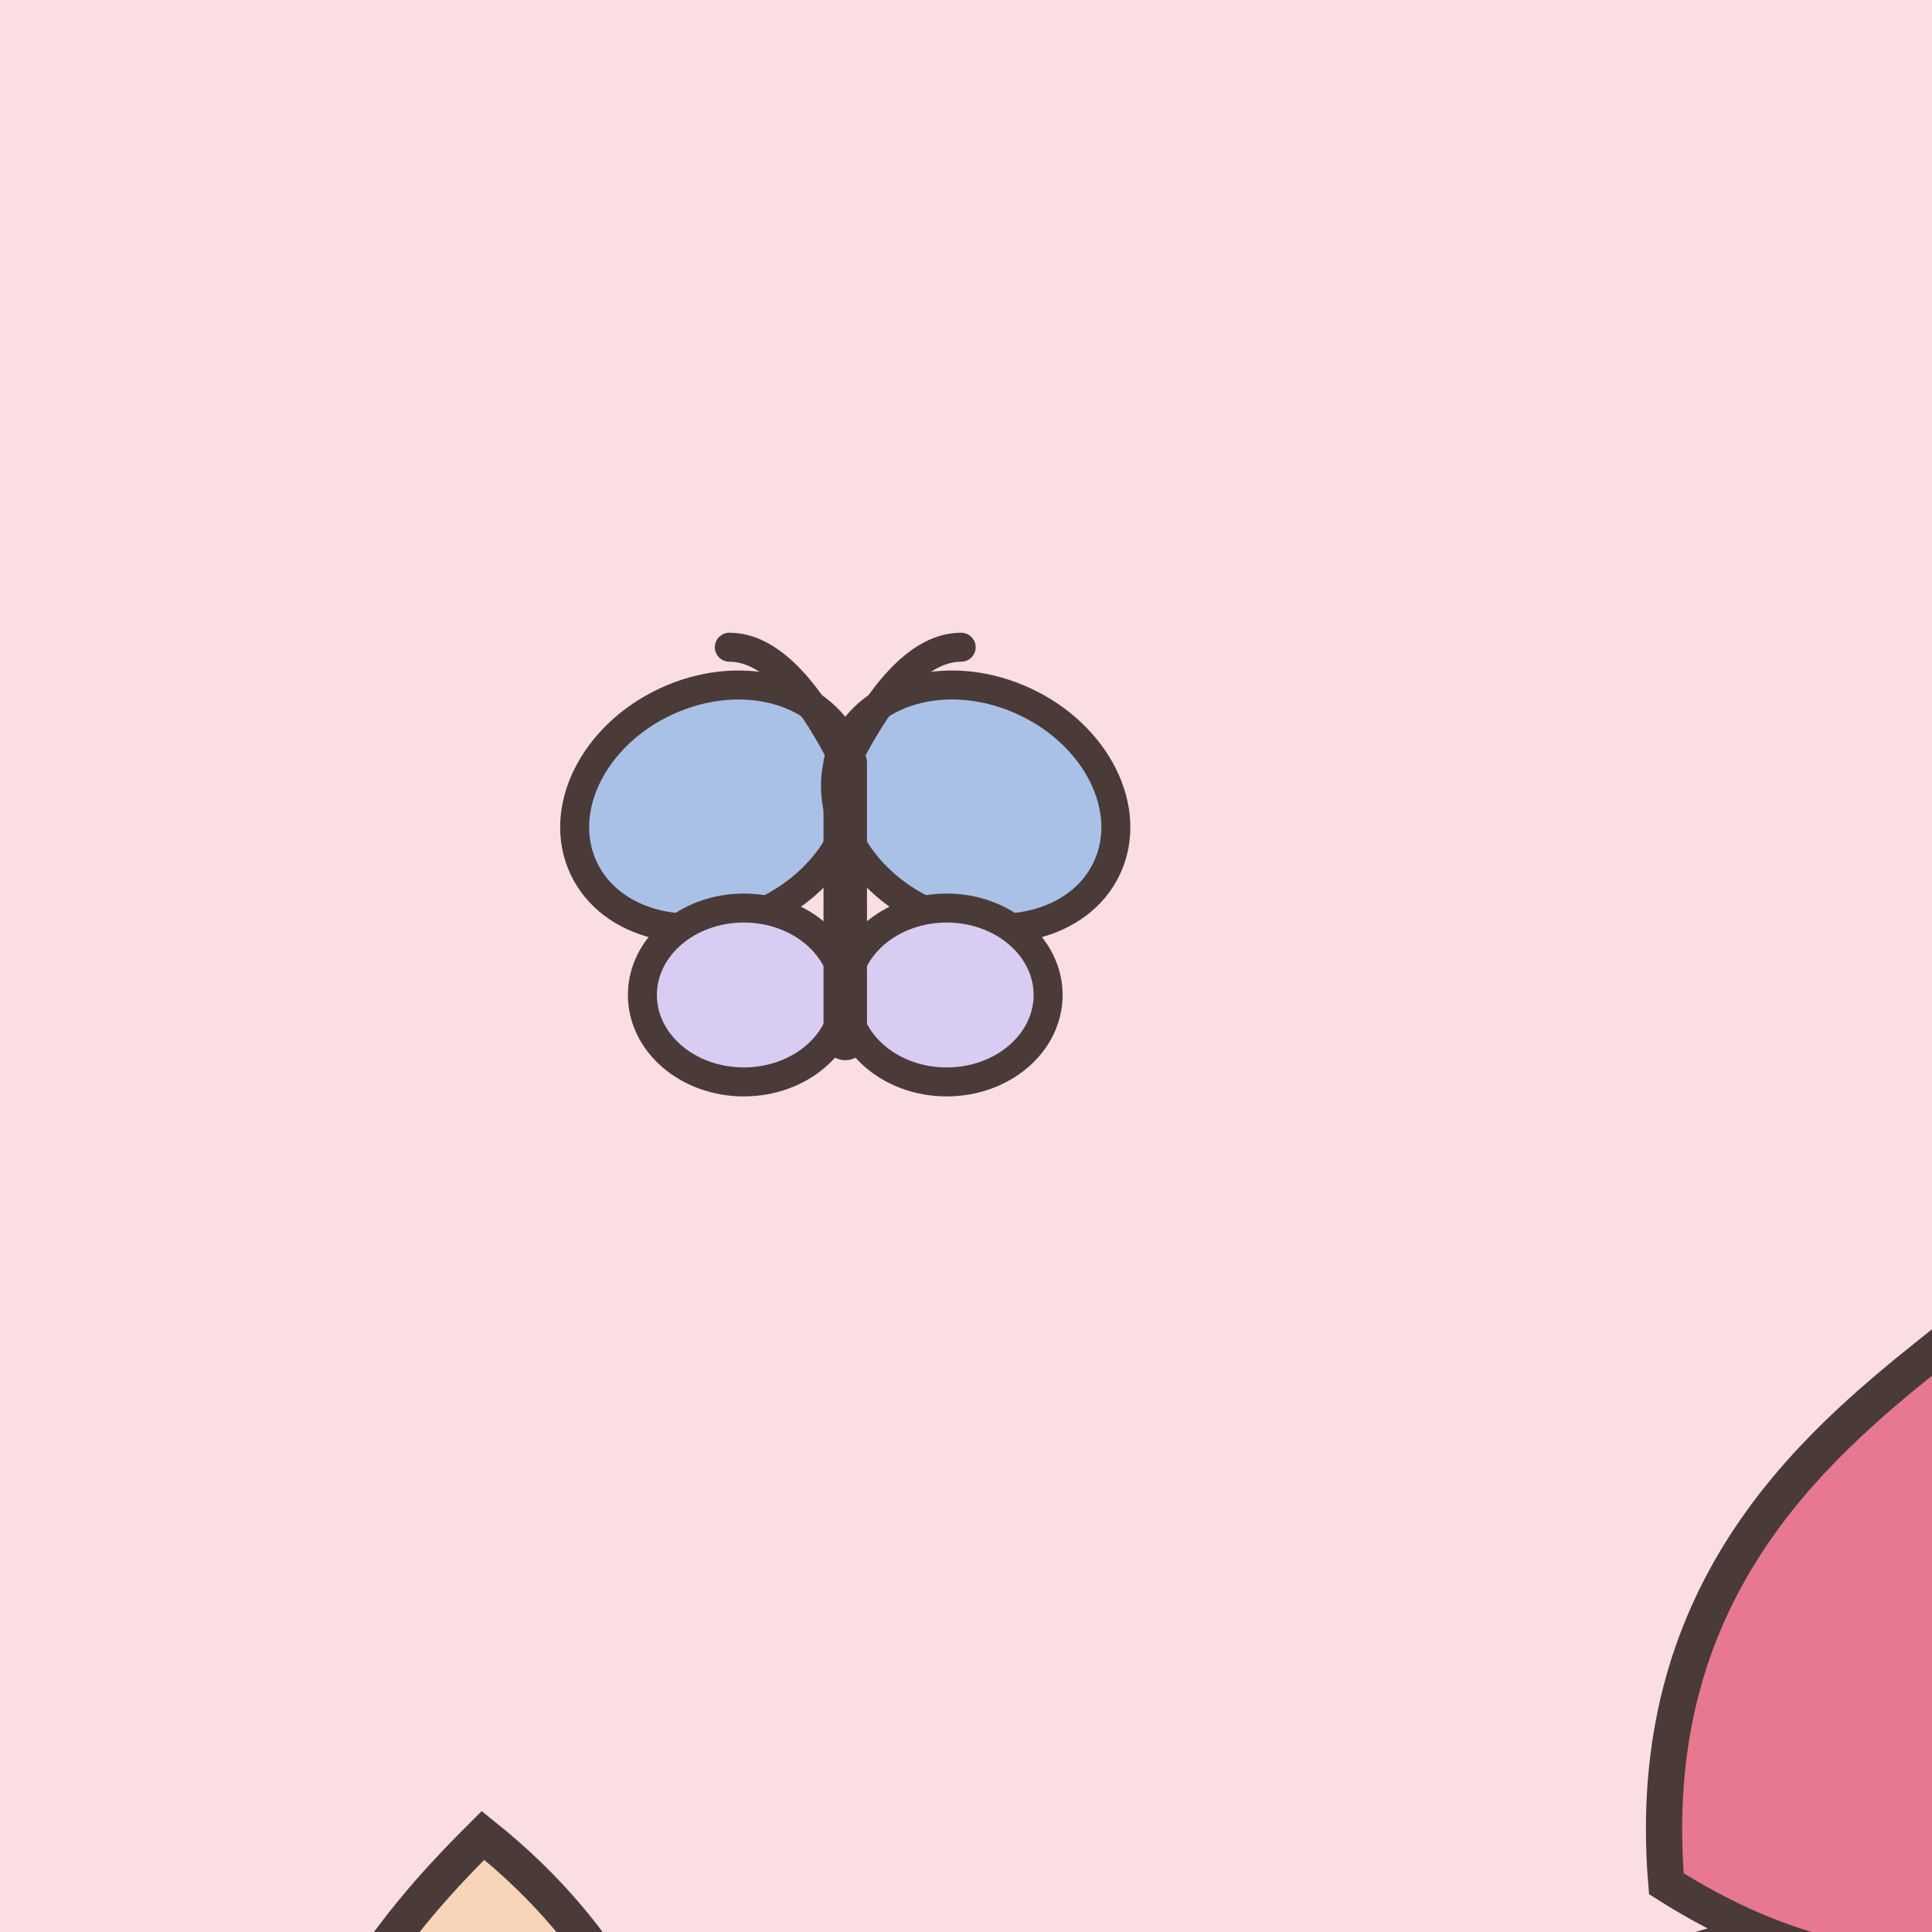
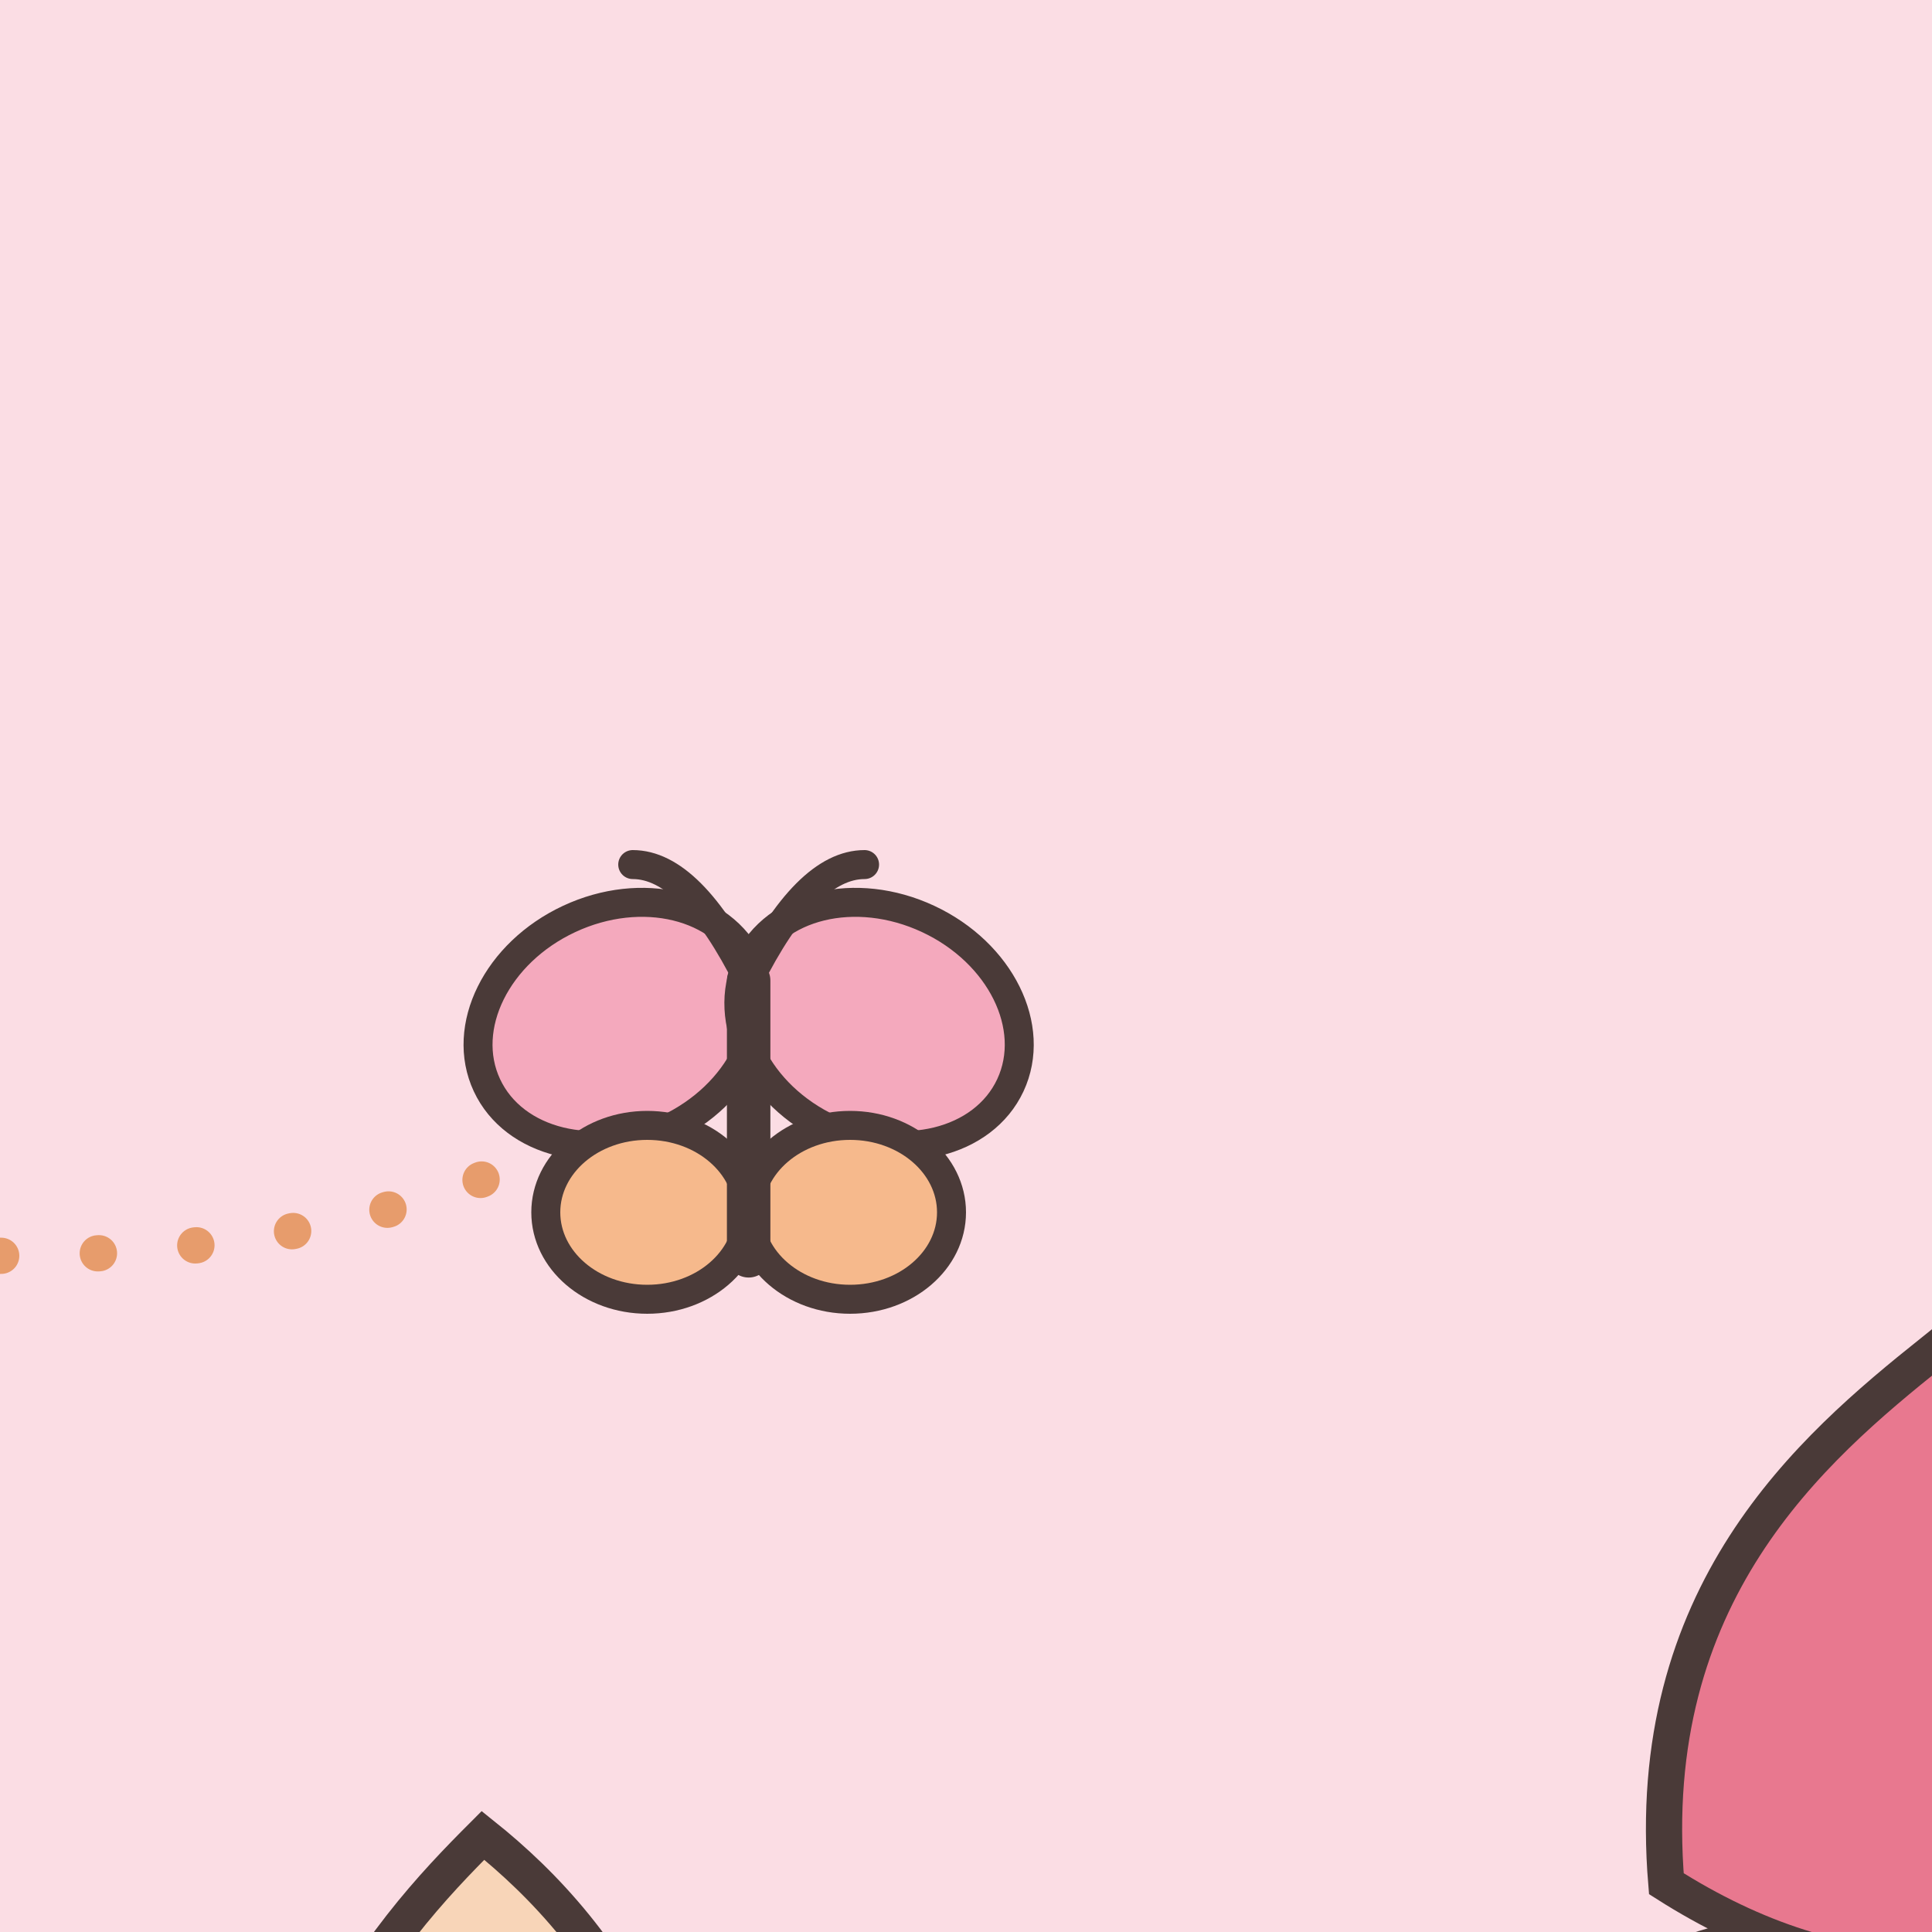
<svg xmlns="http://www.w3.org/2000/svg" width="160" height="160" viewBox="0 0 160 160">
  <rect width="320" height="320" fill="#fbdde4" />
-   <path d="M0 220Q80 190 170 214T320 200V320H0Z" fill="#d8ccf2" />
-   <path d="M0 266Q90 238 190 262T320 254V320H0Z" fill="#9cc08a" stroke="#4a3a38" stroke-width="3" />
-   <path d="M40 320V210M285 320V190" fill="none" stroke="#4a3a38" stroke-width="3" stroke-linecap="round" stroke-linejoin="round" />
+   <path d="M323.0 214.0L329.0 214.0" fill="none" stroke="#f6b98c" stroke-width="3" stroke-linecap="round" stroke-linejoin="round" />
+   <path d="M313.9 235.9L318.2 240.2" fill="none" stroke="#f6b98c" stroke-width="3" stroke-linecap="round" stroke-linejoin="round" />
+   <path d="M292.0 245.0L292.0 251.0" fill="none" stroke="#f6b98c" stroke-width="3" stroke-linecap="round" stroke-linejoin="round" />
+   <path d="M270.1 235.9L265.8 240.2" fill="none" stroke="#f6b98c" stroke-width="3" stroke-linecap="round" stroke-linejoin="round" />
+   <path d="M261.0 214.0L255.0 214.0" fill="none" stroke="#f6b98c" stroke-width="3" stroke-linecap="round" stroke-linejoin="round" />
+   <path d="M270.1 192.1L265.8 187.8" fill="none" stroke="#f6b98c" stroke-width="3" stroke-linecap="round" stroke-linejoin="round" />
+   <path d="M292.0 183.0L292.0 177.0" fill="none" stroke="#f6b98c" stroke-width="3" stroke-linecap="round" stroke-linejoin="round" />
+   <path d="M313.9 192.1L318.2 187.8" fill="none" stroke="#f6b98c" stroke-width="3" stroke-linecap="round" stroke-linejoin="round" />
+   <circle cx="292" cy="214" r="26" fill="#f6b98c" stroke="#4a3a38" stroke-width="3" />
+   <path d="M0 226Q80 190 170 225T320 226V320H0Z" fill="#d8ccf2" />
+   <path d="M0 262Q90 238 190 259T320 262V320H0Z" fill="#9cc08a" stroke="#4a3a38" stroke-width="3" />
+   <path d="M0 302Q80 288 160 304T320 302" fill="none" stroke="#4a3a38" stroke-width="20" />
+   <path d="M0 302Q80 288 160 304T320 302" fill="none" stroke="#f8d5b8" stroke-width="14" />
+   <path d="M40 320V210" fill="none" stroke="#4a3a38" stroke-width="3" stroke-linecap="round" stroke-linejoin="round" />
  <g transform="translate(40 295) rotate(-60) scale(0.9)">
    <path d="M0 0C14-30 46-30 62 0C46 30 14 30 0 0Z" fill="#9cc08a" stroke="#4a3a38" stroke-width="3" />
    <path d="M4 0H54" fill="none" stroke="#4a3a38" stroke-width="2" stroke-linecap="round" stroke-linejoin="round" />
  </g>
-   <g transform="translate(285 290) rotate(-120) scale(0.9)">
-     <path d="M0 0C14-30 46-30 62 0C46 30 14 30 0 0Z" fill="#9cc08a" stroke="#4a3a38" stroke-width="3" />
-     <path d="M4 0H54" fill="none" stroke="#4a3a38" stroke-width="2" stroke-linecap="round" stroke-linejoin="round" />
-   </g>
  <path d="M20 210C18 175 32 160 40 152C50 160 62 175 60 210Q40 224 20 210Z" fill="#f8d5b8" stroke="#4a3a38" stroke-width="3" />
-   <path d="M265 190C263 155 277 140 285 132C295 140 307 155 305 190Q285 204 265 190Z" fill="#f4a9bd" stroke="#4a3a38" stroke-width="3" />
-   <g transform="translate(70 74) scale(1.2)">
-     <ellipse cx="-9" cy="-6" rx="10" ry="8" fill="#a9c1e6" stroke="#4a3a38" stroke-width="2" transform="rotate(-25 -9 -6)" />
-     <ellipse cx="9" cy="-6" rx="10" ry="8" fill="#a9c1e6" stroke="#4a3a38" stroke-width="2" transform="rotate(25 9 -6)" />
-     <ellipse cx="-7" cy="7" rx="7" ry="6" fill="#d8ccf2" stroke="#4a3a38" stroke-width="2" />
-     <ellipse cx="7" cy="7" rx="7" ry="6" fill="#d8ccf2" stroke="#4a3a38" stroke-width="2" />
+   <path d="M0 104Q26 104 44 96" fill="none" stroke="#e79c6c" stroke-width="3" stroke-linecap="round" stroke-dasharray="0.1 8" />
+   <g transform="translate(62 92) scale(1.2)">
+     <ellipse cx="-9" cy="-6" rx="10" ry="8" fill="#f4a9bd" stroke="#4a3a38" stroke-width="2" transform="rotate(-25 -9 -6)" />
+     <ellipse cx="9" cy="-6" rx="10" ry="8" fill="#f4a9bd" stroke="#4a3a38" stroke-width="2" transform="rotate(25 9 -6)" />
+     <ellipse cx="-7" cy="7" rx="7" ry="6" fill="#f6b98c" stroke="#4a3a38" stroke-width="2" />
+     <ellipse cx="7" cy="7" rx="7" ry="6" fill="#f6b98c" stroke="#4a3a38" stroke-width="2" />
    <path d="M0 -9V10" fill="none" stroke="#4a3a38" stroke-width="3" stroke-linecap="round" stroke-linejoin="round" />
    <path d="M0 -9Q-4 -17 -8 -17M0 -9Q4 -17 8 -17" fill="none" stroke="#4a3a38" stroke-width="2" stroke-linecap="round" stroke-linejoin="round" />
  </g>
  <g transform="translate(262 76) scale(1.1)">
    <g transform="scale(-1 1)">
      <path d="M-10 0L-20 -5L-18 4Z" fill="#a9c1e6" stroke="#4a3a38" stroke-width="2" />
      <ellipse rx="12" ry="8.5" fill="#a9c1e6" stroke="#4a3a38" stroke-width="2" />
      <circle cx="9" cy="-6" r="6.5" fill="#a9c1e6" stroke="#4a3a38" stroke-width="2" />
      <path d="M14 -7L21 -4L14 -2Z" fill="#e79c6c" stroke="#4a3a38" stroke-width="2" />
      <ellipse cx="-2" cy="2" rx="6" ry="4" fill="#f9c6d3" stroke="#4a3a38" stroke-width="2" opacity=".8" />
      <circle cx="10" cy="-7" r="1.6" fill="#4a3a38" />
    </g>
  </g>
  <circle cx="255" cy="126" r="5" fill="#fbe08a" stroke="#4a3a38" stroke-width="3" />
  <g transform="translate(92 304) scale(0.7)">
    <path d="M0 0V-34" fill="none" stroke="#4a3a38" stroke-width="3" stroke-linecap="round" stroke-linejoin="round" />
    <path d="M-9 -34C-10 -48 -4 -54 0 -58C4 -54 10 -48 9 -34Q0 -28 -9 -34Z" fill="#fbe08a" stroke="#4a3a38" stroke-width="2" />
  </g>
  <g transform="translate(236 308) scale(0.7)">
    <path d="M0 0V-34" fill="none" stroke="#4a3a38" stroke-width="3" stroke-linecap="round" stroke-linejoin="round" />
    <path d="M-9 -34C-10 -48 -4 -54 0 -58C4 -54 10 -48 9 -34Q0 -28 -9 -34Z" fill="#b9a8e2" stroke="#4a3a38" stroke-width="2" />
  </g>
  <g transform="translate(80 196) scale(1)">
    <ellipse cx="-4" cy="-9" rx="6" ry="4" fill="#fff" stroke="#4a3a38" stroke-width="2" transform="rotate(-25 -4 -9)" />
    <ellipse cx="5" cy="-9" rx="6" ry="4" fill="#fff" stroke="#4a3a38" stroke-width="2" transform="rotate(25 5 -9)" />
    <ellipse rx="12" ry="8" fill="#fbe08a" stroke="#4a3a38" stroke-width="2" />
    <path d="M-3 -7V7M4 -7V7" fill="none" stroke="#4a3a38" stroke-width="2.5" stroke-linecap="round" stroke-linejoin="round" />
    <circle cx="-8" cy="-1" r="1.7" fill="#4a3a38" />
  </g>
  <g stroke="#4a3a38" stroke-width="6" stroke-linejoin="round" fill="#4a3a38">
    <circle cx="160" cy="222" r="62" />
    <ellipse cx="124" cy="282" rx="18" ry="11" />
    <ellipse cx="196" cy="282" rx="18" ry="11" />
    <ellipse cx="104" cy="236" rx="11" ry="18" transform="rotate(25 104 236)" />
    <ellipse cx="216" cy="238" rx="11" ry="18" transform="rotate(-30 216 238)" />
  </g>
  <clipPath id="tulia">
    <circle cx="160" cy="222" r="62" />
    <ellipse cx="124" cy="282" rx="18" ry="11" />
    <ellipse cx="196" cy="282" rx="18" ry="11" />
    <ellipse cx="104" cy="236" rx="11" ry="18" transform="rotate(25 104 236)" />
    <ellipse cx="216" cy="238" rx="11" ry="18" transform="rotate(-30 216 238)" />
  </clipPath>
  <g clip-path="url(#tulia)">
    <rect width="320" height="320" fill="#9cc08a" />
    <g transform="translate(-8 -8)" fill="#bfe6d4">
      <circle cx="160" cy="222" r="62" />
      <ellipse cx="124" cy="282" rx="18" ry="11" />
      <ellipse cx="196" cy="282" rx="18" ry="11" />
      <ellipse cx="104" cy="236" rx="11" ry="18" transform="rotate(25 104 236)" />
      <ellipse cx="216" cy="238" rx="11" ry="18" transform="rotate(-30 216 238)" />
    </g>
    <ellipse cx="130" cy="185" rx="16" ry="9" fill="#fff" opacity=".5" transform="rotate(-35 130 185)" />
  </g>
  <path d="M138 156C136 132 150 120 160 112C170 120 184 132 182 156Q160 170 138 156Z" fill="#e8788f" stroke="#4a3a38" stroke-width="3" />
  <g transform="translate(184 108) scale(0.7)">
    <ellipse cx="-9" cy="-6" rx="10" ry="8" fill="#a9c1e6" stroke="#4a3a38" stroke-width="2" transform="rotate(-25 -9 -6)" />
    <ellipse cx="9" cy="-6" rx="10" ry="8" fill="#a9c1e6" stroke="#4a3a38" stroke-width="2" transform="rotate(25 9 -6)" />
    <ellipse cx="-7" cy="7" rx="7" ry="6" fill="#d8ccf2" stroke="#4a3a38" stroke-width="2" />
    <ellipse cx="7" cy="7" rx="7" ry="6" fill="#d8ccf2" stroke="#4a3a38" stroke-width="2" />
    <path d="M0 -9V10" fill="none" stroke="#4a3a38" stroke-width="3" stroke-linecap="round" stroke-linejoin="round" />
    <path d="M0 -9Q-4 -17 -8 -17M0 -9Q4 -17 8 -17" fill="none" stroke="#4a3a38" stroke-width="2" stroke-linecap="round" stroke-linejoin="round" />
  </g>
  <circle cx="143" cy="218" r="6.5" fill="#4a3a38" />
  <circle cx="145" cy="215.5" r="2.4" fill="#fff" />
  <circle cx="141" cy="220" r="1.2" fill="#fff" />
  <circle cx="177" cy="218" r="6.5" fill="#4a3a38" />
  <circle cx="179" cy="215.5" r="2.4" fill="#fff" />
  <circle cx="175" cy="220" r="1.2" fill="#fff" />
  <ellipse cx="131" cy="230" rx="7" ry="4.5" fill="#e8788f" opacity=".55" />
  <ellipse cx="189" cy="230" rx="7" ry="4.5" fill="#e8788f" opacity=".55" />
  <ellipse cx="160" cy="230" rx="4.5" ry="6" fill="#e8788f" stroke="#4a3a38" stroke-width="2.5" />
  <g transform="translate(230 240) scale(0.5)">
    <path d="M0 0V-34" fill="none" stroke="#4a3a38" stroke-width="3" stroke-linecap="round" stroke-linejoin="round" />
    <path d="M-9 -34C-10 -48 -4 -54 0 -58C4 -54 10 -48 9 -34Q0 -28 -9 -34Z" fill="#fbe08a" stroke="#4a3a38" stroke-width="2" />
  </g>
  <g transform="translate(244 244) scale(0.45)">
    <path d="M0 0V-34" fill="none" stroke="#4a3a38" stroke-width="3" stroke-linecap="round" stroke-linejoin="round" />
    <path d="M-9 -34C-10 -48 -4 -54 0 -58C4 -54 10 -48 9 -34Q0 -28 -9 -34Z" fill="#b9a8e2" stroke="#4a3a38" stroke-width="2" />
  </g>
  <g transform="translate(282 296) scale(1.1)">
    <circle r="9" fill="#e8788f" stroke="#4a3a38" stroke-width="2" />
    <path d="M-6 -7a8 8 0 0 1 12 0Z" fill="#4a3a38" />
    <path d="M0 -7V9" fill="none" stroke="#4a3a38" stroke-width="2" stroke-linecap="round" stroke-linejoin="round" />
    <circle cx="-4" cy="1" r="1.8" fill="#4a3a38" />
    <circle cx="4" cy="2" r="1.8" fill="#4a3a38" />
  </g>
</svg>
